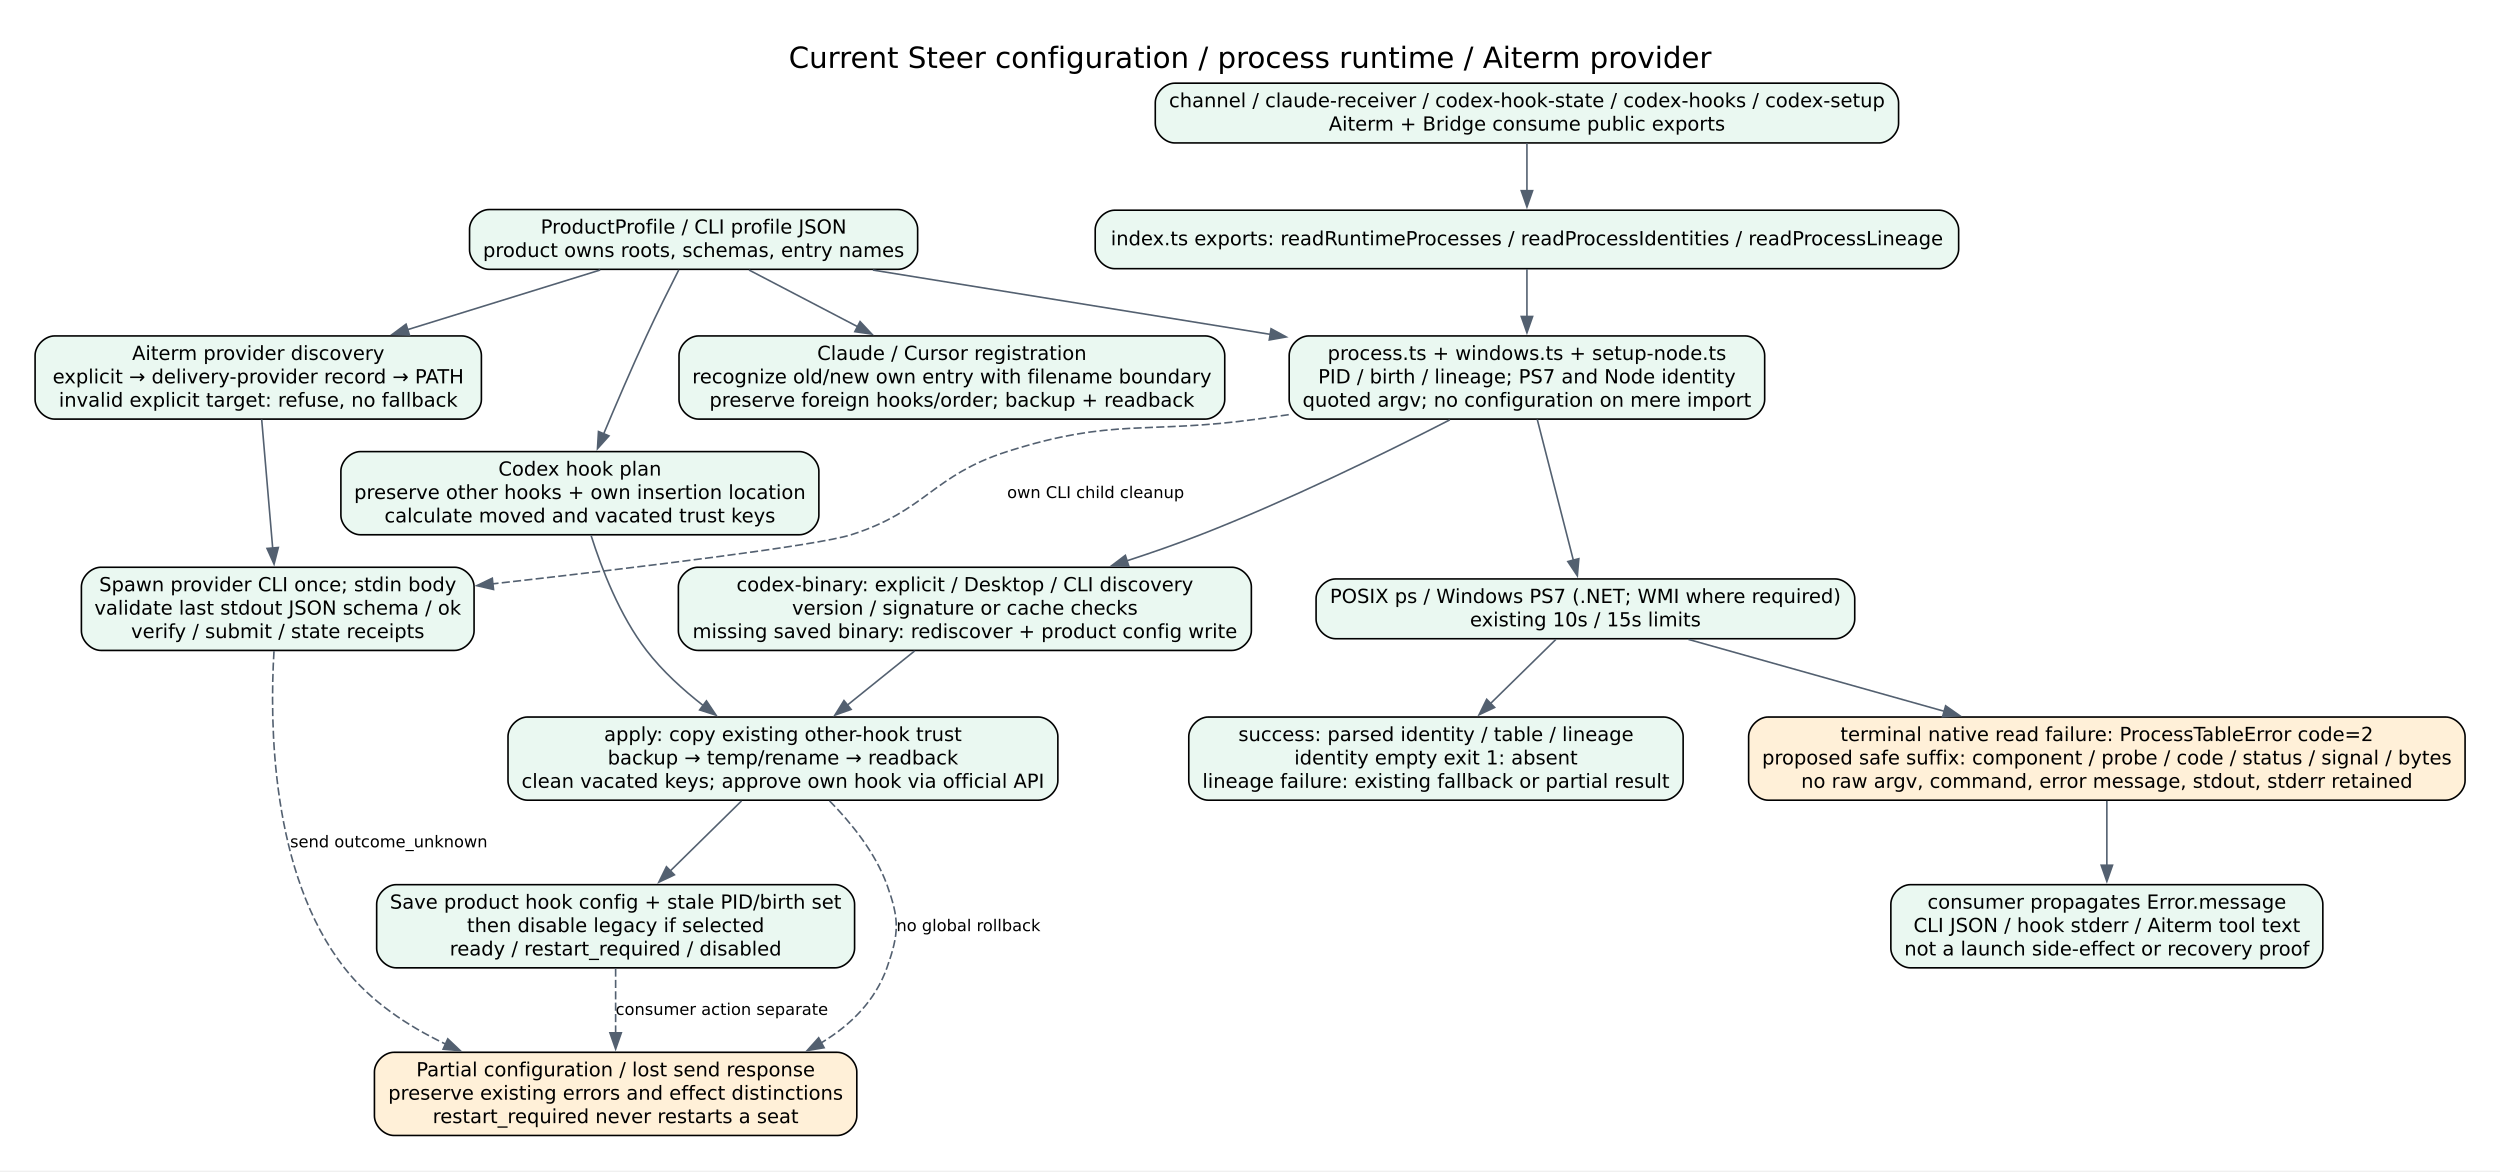
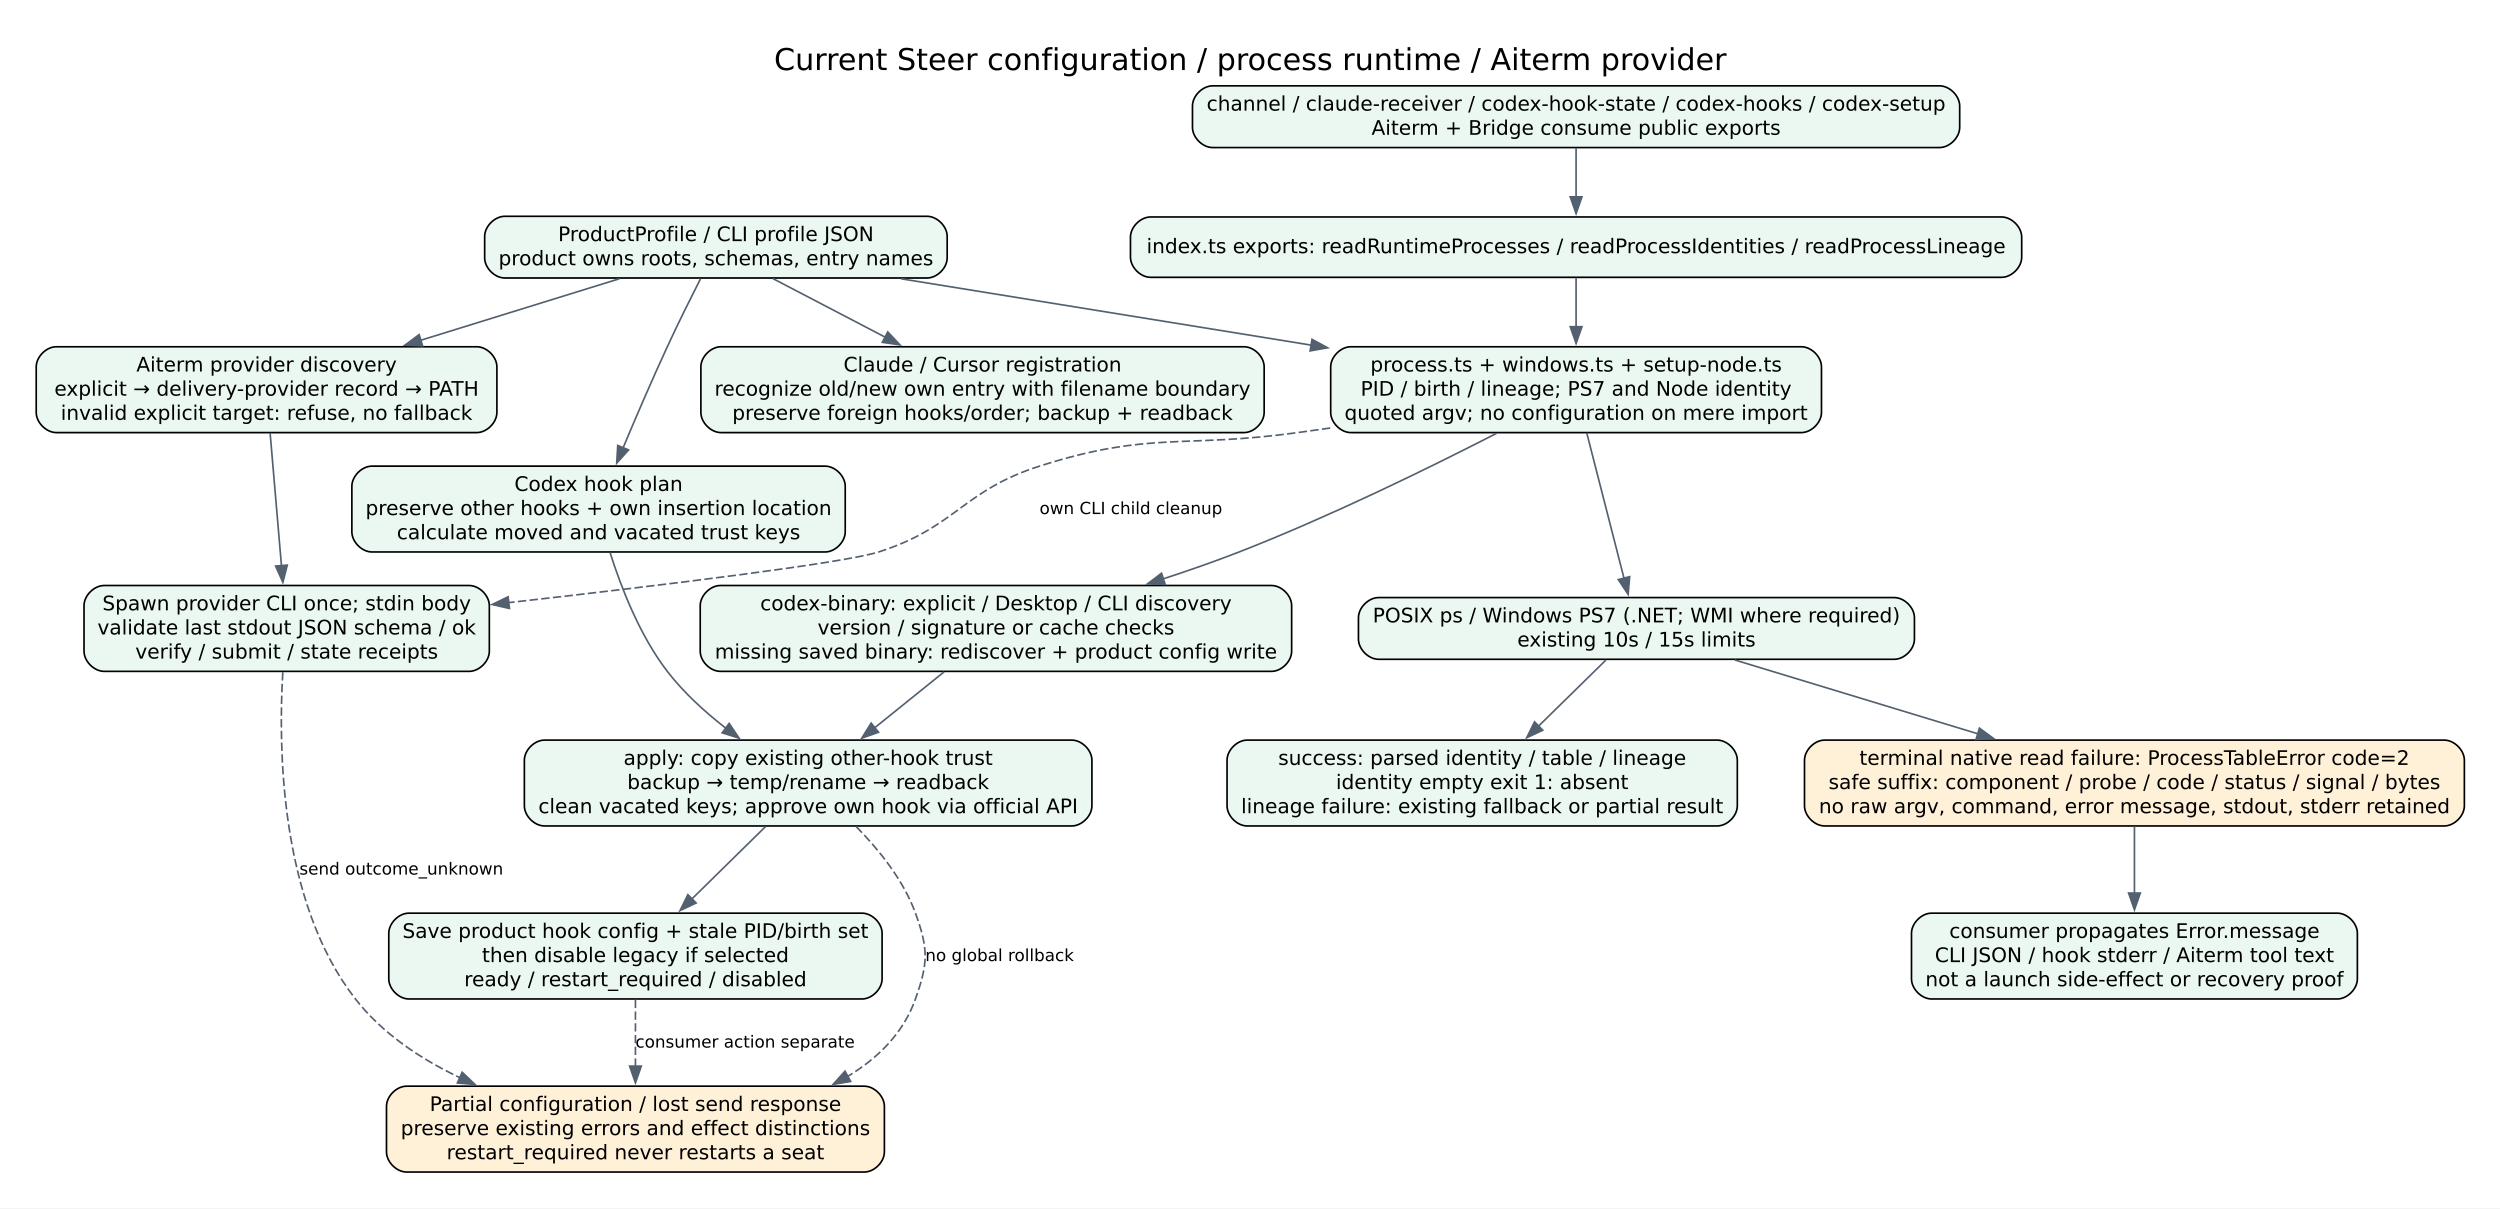
- <svg xmlns="http://www.w3.org/2000/svg" width="1539pt" height="721pt" viewBox="0.00 0.00 1539.00 721.00">
+ <svg xmlns="http://www.w3.org/2000/svg" width="1491pt" height="721pt" viewBox="0.00 0.00 1491.00 721.00">
  <g id="graph0" class="graph" transform="scale(1 1) rotate(0) translate(21.6 699)">
-     <polygon fill="white" stroke="none" points="-21.6,21.6 -21.6,-699 1517.5,-699 1517.5,21.6 -21.6,21.6" />
-     <text xml:space="preserve" text-anchor="middle" x="747.95" y="-657.2" font-family="DejaVu Sans" font-size="18.00">Current Steer configuration / process runtime / Aiterm provider</text>
+     <polygon fill="white" stroke="none" points="-21.6,21.6 -21.6,-699 1469.75,-699 1469.75,21.6 -21.6,21.6" />
+     <text xml:space="preserve" text-anchor="middle" x="724.07" y="-657.2" font-family="DejaVu Sans" font-size="18.00">Current Steer configuration / process runtime / Aiterm provider</text>
    <g id="node1" class="node">
      <path fill="#eaf8f1" stroke="black" d="M531.3,-570C531.3,-570 279.45,-570 279.45,-570 273.45,-570 267.45,-564 267.45,-558 267.45,-558 267.45,-545.2 267.45,-545.2 267.45,-539.2 273.45,-533.2 279.45,-533.2 279.45,-533.2 531.3,-533.2 531.3,-533.2 537.3,-533.2 543.3,-539.2 543.3,-545.2 543.3,-545.2 543.3,-558 543.3,-558 543.3,-564 537.3,-570 531.3,-570" />
      <text xml:space="preserve" text-anchor="middle" x="405.38" y="-555.2" font-family="DejaVu Sans" font-size="12.00">ProductProfile / CLI profile JSON</text>
      <text xml:space="preserve" text-anchor="middle" x="405.38" y="-540.8" font-family="DejaVu Sans" font-size="12.00">product owns roots, schemas, entry names</text>
    </g>
    <g id="node2" class="node">
      <path fill="#eaf8f1" stroke="black" d="M1052.73,-492.2C1052.73,-492.2 784.02,-492.2 784.02,-492.2 778.02,-492.2 772.02,-486.2 772.02,-480.2 772.02,-480.2 772.02,-453 772.02,-453 772.02,-447 778.02,-441 784.02,-441 784.02,-441 1052.73,-441 1052.73,-441 1058.73,-441 1064.73,-447 1064.73,-453 1064.73,-453 1064.73,-480.2 1064.73,-480.2 1064.73,-486.2 1058.73,-492.2 1052.73,-492.2" />
      <text xml:space="preserve" text-anchor="middle" x="918.38" y="-477.4" font-family="DejaVu Sans" font-size="12.00">process.ts + windows.ts + setup-node.ts</text>
      <text xml:space="preserve" text-anchor="middle" x="918.38" y="-463" font-family="DejaVu Sans" font-size="12.00">PID / birth / lineage; PS7 and Node identity</text>
      <text xml:space="preserve" text-anchor="middle" x="918.38" y="-448.6" font-family="DejaVu Sans" font-size="12.00">quoted argv; no configuration on mere import</text>
    </g>
    <g id="edge1" class="edge">
      <path fill="none" stroke="#536070" d="M515.74,-532.74C587.18,-521.19 681.31,-505.96 760.59,-493.13" />
      <polygon fill="#536070" stroke="#536070" points="760.87,-496.63 770.18,-491.58 759.75,-489.72 760.87,-496.63" />
    </g>
    <g id="node4" class="node">
      <path fill="#eaf8f1" stroke="black" d="M470.5,-421C470.5,-421 200.25,-421 200.25,-421 194.25,-421 188.25,-415 188.25,-409 188.25,-409 188.25,-381.8 188.25,-381.8 188.25,-375.8 194.25,-369.8 200.25,-369.8 200.25,-369.8 470.5,-369.8 470.5,-369.8 476.5,-369.8 482.5,-375.8 482.5,-381.8 482.5,-381.8 482.5,-409 482.5,-409 482.5,-415 476.5,-421 470.5,-421" />
      <text xml:space="preserve" text-anchor="middle" x="335.38" y="-406.2" font-family="DejaVu Sans" font-size="12.00">Codex hook plan</text>
      <text xml:space="preserve" text-anchor="middle" x="335.38" y="-391.8" font-family="DejaVu Sans" font-size="12.00">preserve other hooks + own insertion location</text>
      <text xml:space="preserve" text-anchor="middle" x="335.38" y="-377.4" font-family="DejaVu Sans" font-size="12.00">calculate moved and vacated trust keys</text>
    </g>
    <g id="edge2" class="edge">
      <path fill="none" stroke="#536070" d="M396.23,-532.83C390.38,-521.33 382.73,-505.97 376.38,-492.2 367.22,-472.39 357.59,-449.97 349.97,-431.81" />
      <polygon fill="#536070" stroke="#536070" points="353.28,-430.66 346.2,-422.78 346.82,-433.35 353.28,-430.66" />
    </g>
    <g id="node7" class="node">
      <path fill="#eaf8f1" stroke="black" d="M720.35,-492.2C720.35,-492.2 408.4,-492.2 408.4,-492.2 402.4,-492.2 396.4,-486.2 396.4,-480.2 396.4,-480.2 396.4,-453 396.4,-453 396.4,-447 402.4,-441 408.4,-441 408.4,-441 720.35,-441 720.35,-441 726.35,-441 732.35,-447 732.35,-453 732.35,-453 732.35,-480.2 732.35,-480.2 732.35,-486.2 726.35,-492.2 720.35,-492.2" />
      <text xml:space="preserve" text-anchor="middle" x="564.38" y="-477.4" font-family="DejaVu Sans" font-size="12.00">Claude / Cursor registration</text>
      <text xml:space="preserve" text-anchor="middle" x="564.38" y="-463" font-family="DejaVu Sans" font-size="12.00">recognize old/new own entry with filename boundary</text>
      <text xml:space="preserve" text-anchor="middle" x="564.38" y="-448.6" font-family="DejaVu Sans" font-size="12.00">preserve foreign hooks/order; backup + readback</text>
    </g>
    <g id="edge7" class="edge">
      <path fill="none" stroke="#536070" d="M439.48,-532.79C458.95,-522.63 483.88,-509.62 506.33,-497.9" />
      <polygon fill="#536070" stroke="#536070" points="507.86,-501.05 515.11,-493.32 504.62,-494.84 507.86,-501.05" />
    </g>
    <g id="node8" class="node">
      <path fill="#eaf8f1" stroke="black" d="M262.75,-492.2C262.75,-492.2 12,-492.2 12,-492.2 6,-492.2 0,-486.2 0,-480.2 0,-480.2 0,-453 0,-453 0,-447 6,-441 12,-441 12,-441 262.75,-441 262.75,-441 268.75,-441 274.75,-447 274.75,-453 274.75,-453 274.75,-480.2 274.75,-480.2 274.75,-486.2 268.75,-492.2 262.75,-492.2" />
      <text xml:space="preserve" text-anchor="middle" x="137.38" y="-477.4" font-family="DejaVu Sans" font-size="12.00">Aiterm provider discovery</text>
      <text xml:space="preserve" text-anchor="middle" x="137.38" y="-463" font-family="DejaVu Sans" font-size="12.00">explicit → delivery-provider record → PATH</text>
      <text xml:space="preserve" text-anchor="middle" x="137.38" y="-448.6" font-family="DejaVu Sans" font-size="12.00">invalid explicit target: refuse, no fallback</text>
    </g>
    <g id="edge8" class="edge">
      <path fill="none" stroke="#536070" d="M347.88,-532.79C313.37,-522.11 268.67,-508.26 229.35,-496.08" />
      <polygon fill="#536070" stroke="#536070" points="230.44,-492.76 219.86,-493.14 228.37,-499.45 230.44,-492.76" />
    </g>
    <g id="node3" class="node">
      <path fill="#eaf8f1" stroke="black" d="M736.74,-349.8C736.74,-349.8 408.01,-349.8 408.01,-349.8 402.01,-349.8 396.01,-343.8 396.01,-337.8 396.01,-337.8 396.01,-310.6 396.01,-310.6 396.01,-304.6 402.01,-298.6 408.01,-298.6 408.01,-298.6 736.74,-298.6 736.74,-298.6 742.74,-298.6 748.74,-304.6 748.74,-310.6 748.74,-310.6 748.74,-337.8 748.74,-337.8 748.74,-343.8 742.74,-349.8 736.74,-349.8" />
      <text xml:space="preserve" text-anchor="middle" x="572.38" y="-335" font-family="DejaVu Sans" font-size="12.00">codex-binary: explicit / Desktop / CLI discovery</text>
      <text xml:space="preserve" text-anchor="middle" x="572.38" y="-320.6" font-family="DejaVu Sans" font-size="12.00">version / signature or cache checks</text>
      <text xml:space="preserve" text-anchor="middle" x="572.38" y="-306.2" font-family="DejaVu Sans" font-size="12.00">missing saved binary: rediscover + product config write</text>
    </g>
    <g id="edge3" class="edge">
      <path fill="none" stroke="#536070" d="M870.92,-440.55C830.73,-419.93 771.22,-390.78 717.38,-369.8 702.82,-364.13 687.23,-358.69 671.85,-353.68" />
      <polygon fill="#536070" stroke="#536070" points="673.3,-350.47 662.71,-350.75 671.16,-357.14 673.3,-350.47" />
    </g>
    <g id="node9" class="node">
      <path fill="#eaf8f1" stroke="black" d="M258.24,-349.8C258.24,-349.8 40.51,-349.8 40.51,-349.8 34.51,-349.8 28.51,-343.8 28.51,-337.8 28.51,-337.8 28.51,-310.6 28.51,-310.6 28.51,-304.6 34.51,-298.6 40.51,-298.6 40.51,-298.6 258.24,-298.6 258.24,-298.6 264.24,-298.6 270.24,-304.6 270.24,-310.6 270.24,-310.6 270.24,-337.8 270.24,-337.8 270.24,-343.8 264.24,-349.8 258.24,-349.8" />
      <text xml:space="preserve" text-anchor="middle" x="149.38" y="-335" font-family="DejaVu Sans" font-size="12.00">Spawn provider CLI once; stdin body</text>
      <text xml:space="preserve" text-anchor="middle" x="149.38" y="-320.6" font-family="DejaVu Sans" font-size="12.00">validate last stdout JSON schema / ok</text>
      <text xml:space="preserve" text-anchor="middle" x="149.38" y="-306.2" font-family="DejaVu Sans" font-size="12.00">verify / submit / state receipts</text>
    </g>
    <g id="edge10" class="edge">
      <path fill="none" stroke="#536070" stroke-dasharray="5,2" d="M771.75,-443.73C765.21,-442.8 758.72,-441.88 752.38,-441 684.02,-431.5 664.12,-442.02 598.38,-421 552.32,-406.27 548.46,-384.45 502.38,-369.8 481.25,-363.09 372.87,-349.88 281.71,-339.58" />
      <polygon fill="#536070" stroke="#536070" points="282.23,-336.11 271.9,-338.47 281.45,-343.07 282.23,-336.11" />
      <text xml:space="preserve" text-anchor="middle" x="652.88" y="-392.4" font-family="DejaVu Sans" font-size="10.00">own CLI child cleanup</text>
    </g>
    <g id="node13" class="node">
      <path fill="#eaf8f1" stroke="black" d="M1108.17,-342.6C1108.17,-342.6 800.58,-342.6 800.58,-342.6 794.58,-342.6 788.58,-336.6 788.58,-330.6 788.58,-330.6 788.58,-317.8 788.58,-317.8 788.58,-311.8 794.58,-305.8 800.58,-305.8 800.58,-305.8 1108.17,-305.8 1108.17,-305.8 1114.17,-305.8 1120.17,-311.8 1120.17,-317.8 1120.17,-317.8 1120.17,-330.6 1120.17,-330.6 1120.17,-336.6 1114.17,-342.6 1108.17,-342.6" />
      <text xml:space="preserve" text-anchor="middle" x="954.38" y="-327.8" font-family="DejaVu Sans" font-size="12.00">POSIX ps / Windows PS7 (.NET; WMI where required)</text>
      <text xml:space="preserve" text-anchor="middle" x="954.38" y="-313.4" font-family="DejaVu Sans" font-size="12.00">existing 10s / 15s limits</text>
    </g>
    <g id="edge16" class="edge">
      <path fill="none" stroke="#536070" d="M924.73,-440.82C930.96,-416.52 940.46,-379.49 947.01,-353.91" />
      <polygon fill="#536070" stroke="#536070" points="950.33,-355.08 949.42,-344.52 943.55,-353.34 950.33,-355.08" />
    </g>
    <g id="node5" class="node">
      <path fill="#eaf8f1" stroke="black" d="M617.62,-257.6C617.62,-257.6 303.13,-257.6 303.13,-257.6 297.13,-257.6 291.13,-251.6 291.13,-245.6 291.13,-245.6 291.13,-218.4 291.13,-218.4 291.13,-212.4 297.13,-206.4 303.13,-206.4 303.13,-206.4 617.62,-206.4 617.62,-206.4 623.62,-206.4 629.62,-212.4 629.62,-218.4 629.62,-218.4 629.62,-245.6 629.62,-245.6 629.62,-251.6 623.62,-257.6 617.62,-257.6" />
      <text xml:space="preserve" text-anchor="middle" x="460.38" y="-242.8" font-family="DejaVu Sans" font-size="12.00">apply: copy existing other-hook trust</text>
      <text xml:space="preserve" text-anchor="middle" x="460.38" y="-228.4" font-family="DejaVu Sans" font-size="12.00">backup → temp/rename → readback</text>
      <text xml:space="preserve" text-anchor="middle" x="460.38" y="-214" font-family="DejaVu Sans" font-size="12.00">clean vacated keys; approve own hook via official API</text>
    </g>
    <g id="edge4" class="edge">
      <path fill="none" stroke="#536070" d="M541.47,-298.31C528.62,-287.96 513.54,-275.82 499.9,-264.83" />
      <polygon fill="#536070" stroke="#536070" points="502.34,-262.3 492.35,-258.75 497.95,-267.75 502.34,-262.3" />
    </g>
    <g id="edge5" class="edge">
      <path fill="none" stroke="#536070" d="M342.26,-369.38C348.74,-348.91 359.93,-319.96 376.38,-298.6 386.09,-285.98 398.78,-274.42 411.33,-264.65" />
      <polygon fill="#536070" stroke="#536070" points="413.29,-267.56 419.19,-258.76 409.09,-261.95 413.29,-267.56" />
    </g>
    <g id="node6" class="node">
      <path fill="#eaf8f1" stroke="black" d="M492.48,-154.4C492.48,-154.4 222.27,-154.4 222.27,-154.4 216.27,-154.4 210.27,-148.4 210.27,-142.4 210.27,-142.4 210.27,-115.2 210.27,-115.2 210.27,-109.2 216.27,-103.2 222.27,-103.2 222.27,-103.2 492.48,-103.2 492.48,-103.2 498.48,-103.2 504.48,-109.2 504.48,-115.2 504.48,-115.2 504.48,-142.4 504.48,-142.4 504.48,-148.4 498.48,-154.4 492.48,-154.4" />
      <text xml:space="preserve" text-anchor="middle" x="357.38" y="-139.6" font-family="DejaVu Sans" font-size="12.00">Save product hook config + stale PID/birth set</text>
      <text xml:space="preserve" text-anchor="middle" x="357.38" y="-125.2" font-family="DejaVu Sans" font-size="12.00">then disable legacy if selected</text>
      <text xml:space="preserve" text-anchor="middle" x="357.38" y="-110.8" font-family="DejaVu Sans" font-size="12.00">ready / restart_required / disabled</text>
    </g>
    <g id="edge6" class="edge">
      <path fill="none" stroke="#536070" d="M434.91,-205.98C421.67,-192.97 405.3,-176.89 391.03,-162.86" />
      <polygon fill="#536070" stroke="#536070" points="393.57,-160.45 383.98,-155.94 388.66,-165.44 393.57,-160.45" />
    </g>
    <g id="node10" class="node">
      <path fill="#fff0d8" stroke="black" d="M493.85,-51.2C493.85,-51.2 220.9,-51.2 220.9,-51.2 214.9,-51.2 208.9,-45.2 208.9,-39.2 208.9,-39.2 208.9,-12 208.9,-12 208.9,-6 214.9,0 220.9,0 220.9,0 493.85,0 493.85,0 499.85,0 505.85,-6 505.85,-12 505.85,-12 505.85,-39.2 505.85,-39.2 505.85,-45.2 499.85,-51.2 493.85,-51.2" />
      <text xml:space="preserve" text-anchor="middle" x="357.38" y="-36.4" font-family="DejaVu Sans" font-size="12.00">Partial configuration / lost send response</text>
      <text xml:space="preserve" text-anchor="middle" x="357.38" y="-22" font-family="DejaVu Sans" font-size="12.00">preserve existing errors and effect distinctions</text>
      <text xml:space="preserve" text-anchor="middle" x="357.38" y="-7.6" font-family="DejaVu Sans" font-size="12.00">restart_required never restarts a seat</text>
    </g>
    <g id="edge11" class="edge">
      <path fill="none" stroke="#536070" stroke-dasharray="5,2" d="M489.03,-206.01C502.54,-192.3 517.22,-174.11 524.38,-154.4 532.14,-133.01 531.99,-124.64 524.38,-103.2 517.18,-82.94 502.21,-68.04 484.04,-57.08" />
      <polygon fill="#536070" stroke="#536070" points="485.74,-54.02 475.29,-52.28 482.37,-60.16 485.74,-54.02" />
      <text xml:space="preserve" text-anchor="middle" x="574.57" y="-125.8" font-family="DejaVu Sans" font-size="10.00">no global rollback</text>
    </g>
    <g id="edge13" class="edge">
      <path fill="none" stroke="#536070" stroke-dasharray="5,2" d="M357.38,-102.78C357.38,-90.74 357.38,-76.08 357.38,-62.84" />
      <polygon fill="#536070" stroke="#536070" points="360.88,-63.19 357.38,-53.19 353.88,-63.19 360.88,-63.19" />
      <text xml:space="preserve" text-anchor="middle" x="422.77" y="-74.2" font-family="DejaVu Sans" font-size="10.00">consumer action separate</text>
    </g>
    <g id="edge9" class="edge">
      <path fill="none" stroke="#536070" d="M139.49,-440.82C141.37,-418.8 144.15,-386.34 146.28,-361.41" />
      <polygon fill="#536070" stroke="#536070" points="149.74,-361.97 147.11,-351.71 142.77,-361.38 149.74,-361.97" />
    </g>
    <g id="edge12" class="edge">
      <path fill="none" stroke="#536070" stroke-dasharray="5,2" d="M147.07,-298.13C144.38,-253.91 145.09,-161.25 190.38,-103.2 206.35,-82.72 229.07,-67.51 252.62,-56.3" />
      <polygon fill="#536070" stroke="#536070" points="254.04,-59.5 261.73,-52.21 251.17,-53.12 254.04,-59.5" />
      <text xml:space="preserve" text-anchor="middle" x="217.74" y="-177.4" font-family="DejaVu Sans" font-size="10.00">send outcome_unknown</text>
    </g>
    <g id="node11" class="node">
      <path fill="#eaf8f1" stroke="black" d="M1172.14,-569.6C1172.14,-569.6 664.61,-569.6 664.61,-569.6 658.61,-569.6 652.61,-563.6 652.61,-557.6 652.61,-557.6 652.61,-545.6 652.61,-545.6 652.61,-539.6 658.61,-533.6 664.61,-533.6 664.61,-533.6 1172.14,-533.6 1172.14,-533.6 1178.14,-533.6 1184.14,-539.6 1184.14,-545.6 1184.14,-545.6 1184.14,-557.6 1184.14,-557.6 1184.14,-563.6 1178.14,-569.6 1172.14,-569.6" />
      <text xml:space="preserve" text-anchor="middle" x="918.38" y="-548" font-family="DejaVu Sans" font-size="12.00">index.ts exports: readRuntimeProcesses / readProcessIdentities / readProcessLineage</text>
    </g>
    <g id="edge15" class="edge">
      <path fill="none" stroke="#536070" d="M918.38,-533.4C918.38,-524.85 918.38,-514.16 918.38,-503.91" />
      <polygon fill="#536070" stroke="#536070" points="921.88,-504.16 918.38,-494.16 914.88,-504.16 921.88,-504.16" />
    </g>
    <g id="node12" class="node">
      <path fill="#eaf8f1" stroke="black" d="M1135.16,-647.8C1135.16,-647.8 701.59,-647.8 701.59,-647.8 695.59,-647.8 689.59,-641.8 689.59,-635.8 689.59,-635.8 689.59,-623 689.59,-623 689.59,-617 695.59,-611 701.59,-611 701.59,-611 1135.16,-611 1135.16,-611 1141.16,-611 1147.16,-617 1147.16,-623 1147.16,-623 1147.16,-635.8 1147.16,-635.8 1147.16,-641.8 1141.16,-647.8 1135.16,-647.8" />
      <text xml:space="preserve" text-anchor="middle" x="918.38" y="-633" font-family="DejaVu Sans" font-size="12.00">channel / claude-receiver / codex-hook-state / codex-hooks / codex-setup</text>
      <text xml:space="preserve" text-anchor="middle" x="918.38" y="-618.6" font-family="DejaVu Sans" font-size="12.00">Aiterm + Bridge consume public exports</text>
    </g>
    <g id="edge14" class="edge">
      <path fill="none" stroke="#536070" d="M918.38,-610.82C918.38,-602.11 918.38,-591.38 918.38,-581.5" />
      <polygon fill="#536070" stroke="#536070" points="921.88,-581.6 918.38,-571.6 914.88,-581.6 921.88,-581.6" />
    </g>
    <g id="node14" class="node">
      <path fill="#eaf8f1" stroke="black" d="M1002.54,-257.6C1002.54,-257.6 722.21,-257.6 722.21,-257.6 716.21,-257.6 710.21,-251.6 710.21,-245.6 710.21,-245.6 710.21,-218.4 710.21,-218.4 710.21,-212.4 716.21,-206.4 722.21,-206.4 722.21,-206.4 1002.54,-206.4 1002.54,-206.4 1008.54,-206.4 1014.54,-212.4 1014.54,-218.4 1014.54,-218.4 1014.54,-245.6 1014.54,-245.6 1014.54,-251.6 1008.54,-257.6 1002.54,-257.6" />
      <text xml:space="preserve" text-anchor="middle" x="862.38" y="-242.8" font-family="DejaVu Sans" font-size="12.00">success: parsed identity / table / lineage</text>
      <text xml:space="preserve" text-anchor="middle" x="862.38" y="-228.4" font-family="DejaVu Sans" font-size="12.00">identity empty exit 1: absent</text>
      <text xml:space="preserve" text-anchor="middle" x="862.38" y="-214" font-family="DejaVu Sans" font-size="12.00">lineage failure: existing fallback or partial result</text>
    </g>
    <g id="edge17" class="edge">
      <path fill="none" stroke="#536070" d="M936.2,-305.38C924.75,-294.15 909.62,-279.32 896.04,-266" />
      <polygon fill="#536070" stroke="#536070" points="898.5,-263.51 888.91,-259.01 893.6,-268.51 898.5,-263.51" />
    </g>
    <g id="node15" class="node">
-       <path fill="#fff0d8" stroke="black" d="M1483.9,-257.6C1483.9,-257.6 1066.85,-257.6 1066.85,-257.6 1060.85,-257.6 1054.85,-251.6 1054.85,-245.6 1054.85,-245.6 1054.85,-218.4 1054.85,-218.4 1054.85,-212.4 1060.85,-206.4 1066.85,-206.4 1066.85,-206.4 1483.9,-206.4 1483.9,-206.4 1489.9,-206.4 1495.9,-212.4 1495.9,-218.4 1495.9,-218.4 1495.9,-245.6 1495.9,-245.6 1495.9,-251.6 1489.9,-257.6 1483.9,-257.6" />
-       <text xml:space="preserve" text-anchor="middle" x="1275.38" y="-242.8" font-family="DejaVu Sans" font-size="12.00">terminal native read failure: ProcessTableError code=2</text>
-       <text xml:space="preserve" text-anchor="middle" x="1275.38" y="-228.4" font-family="DejaVu Sans" font-size="12.00">proposed safe suffix: component / probe / code / status / signal / bytes</text>
-       <text xml:space="preserve" text-anchor="middle" x="1275.38" y="-214" font-family="DejaVu Sans" font-size="12.00">no raw argv, command, error message, stdout, stderr retained</text>
+       <path fill="#fff0d8" stroke="black" d="M1436.15,-257.6C1436.15,-257.6 1066.6,-257.6 1066.6,-257.6 1060.6,-257.6 1054.6,-251.6 1054.6,-245.6 1054.6,-245.6 1054.6,-218.4 1054.6,-218.4 1054.6,-212.4 1060.6,-206.4 1066.6,-206.4 1066.6,-206.4 1436.15,-206.4 1436.15,-206.4 1442.15,-206.4 1448.15,-212.4 1448.15,-218.4 1448.15,-218.4 1448.15,-245.6 1448.15,-245.6 1448.15,-251.6 1442.15,-257.6 1436.15,-257.6" />
+       <text xml:space="preserve" text-anchor="middle" x="1251.38" y="-242.8" font-family="DejaVu Sans" font-size="12.00">terminal native read failure: ProcessTableError code=2</text>
+       <text xml:space="preserve" text-anchor="middle" x="1251.38" y="-228.4" font-family="DejaVu Sans" font-size="12.00">safe suffix: component / probe / code / status / signal / bytes</text>
+       <text xml:space="preserve" text-anchor="middle" x="1251.38" y="-214" font-family="DejaVu Sans" font-size="12.00">no raw argv, command, error message, stdout, stderr retained</text>
    </g>
    <g id="edge18" class="edge">
-       <path fill="none" stroke="#536070" d="M1017.79,-305.38C1062.74,-292.75 1123.96,-275.55 1175.44,-261.08" />
-       <polygon fill="#536070" stroke="#536070" points="1176.13,-264.52 1184.81,-258.45 1174.24,-257.78 1176.13,-264.52" />
+       <path fill="none" stroke="#536070" d="M1013.05,-305.38C1054.38,-292.83 1110.57,-275.76 1158.01,-261.35" />
+       <polygon fill="#536070" stroke="#536070" points="1158.93,-264.73 1167.48,-258.48 1156.9,-258.04 1158.93,-264.73" />
    </g>
    <g id="node16" class="node">
-       <path fill="#eaf8f1" stroke="black" d="M1396.34,-154.4C1396.34,-154.4 1154.41,-154.4 1154.41,-154.4 1148.41,-154.4 1142.41,-148.4 1142.41,-142.4 1142.41,-142.4 1142.41,-115.2 1142.41,-115.2 1142.41,-109.2 1148.41,-103.2 1154.41,-103.2 1154.41,-103.2 1396.34,-103.2 1396.34,-103.2 1402.34,-103.2 1408.34,-109.2 1408.34,-115.2 1408.34,-115.2 1408.34,-142.4 1408.34,-142.4 1408.34,-148.4 1402.34,-154.4 1396.34,-154.4" />
-       <text xml:space="preserve" text-anchor="middle" x="1275.38" y="-139.6" font-family="DejaVu Sans" font-size="12.00">consumer propagates Error.message</text>
-       <text xml:space="preserve" text-anchor="middle" x="1275.38" y="-125.2" font-family="DejaVu Sans" font-size="12.00">CLI JSON / hook stderr / Aiterm tool text</text>
-       <text xml:space="preserve" text-anchor="middle" x="1275.38" y="-110.8" font-family="DejaVu Sans" font-size="12.00">not a launch side-effect or recovery proof</text>
+       <path fill="#eaf8f1" stroke="black" d="M1372.34,-154.4C1372.34,-154.4 1130.41,-154.4 1130.41,-154.4 1124.41,-154.4 1118.41,-148.4 1118.41,-142.4 1118.41,-142.4 1118.41,-115.2 1118.41,-115.2 1118.41,-109.2 1124.41,-103.2 1130.41,-103.2 1130.41,-103.2 1372.34,-103.2 1372.34,-103.2 1378.34,-103.2 1384.34,-109.2 1384.34,-115.2 1384.34,-115.2 1384.34,-142.4 1384.34,-142.4 1384.34,-148.4 1378.34,-154.4 1372.34,-154.4" />
+       <text xml:space="preserve" text-anchor="middle" x="1251.38" y="-139.6" font-family="DejaVu Sans" font-size="12.00">consumer propagates Error.message</text>
+       <text xml:space="preserve" text-anchor="middle" x="1251.38" y="-125.2" font-family="DejaVu Sans" font-size="12.00">CLI JSON / hook stderr / Aiterm tool text</text>
+       <text xml:space="preserve" text-anchor="middle" x="1251.38" y="-110.8" font-family="DejaVu Sans" font-size="12.00">not a launch side-effect or recovery proof</text>
    </g>
    <g id="edge19" class="edge">
-       <path fill="none" stroke="#536070" d="M1275.38,-205.98C1275.38,-193.94 1275.38,-179.28 1275.38,-166.04" />
-       <polygon fill="#536070" stroke="#536070" points="1278.88,-166.39 1275.38,-156.39 1271.88,-166.39 1278.88,-166.39" />
+       <path fill="none" stroke="#536070" d="M1251.38,-205.98C1251.38,-193.94 1251.38,-179.28 1251.38,-166.04" />
+       <polygon fill="#536070" stroke="#536070" points="1254.88,-166.39 1251.38,-156.39 1247.88,-166.39 1254.88,-166.39" />
    </g>
  </g>
</svg>
